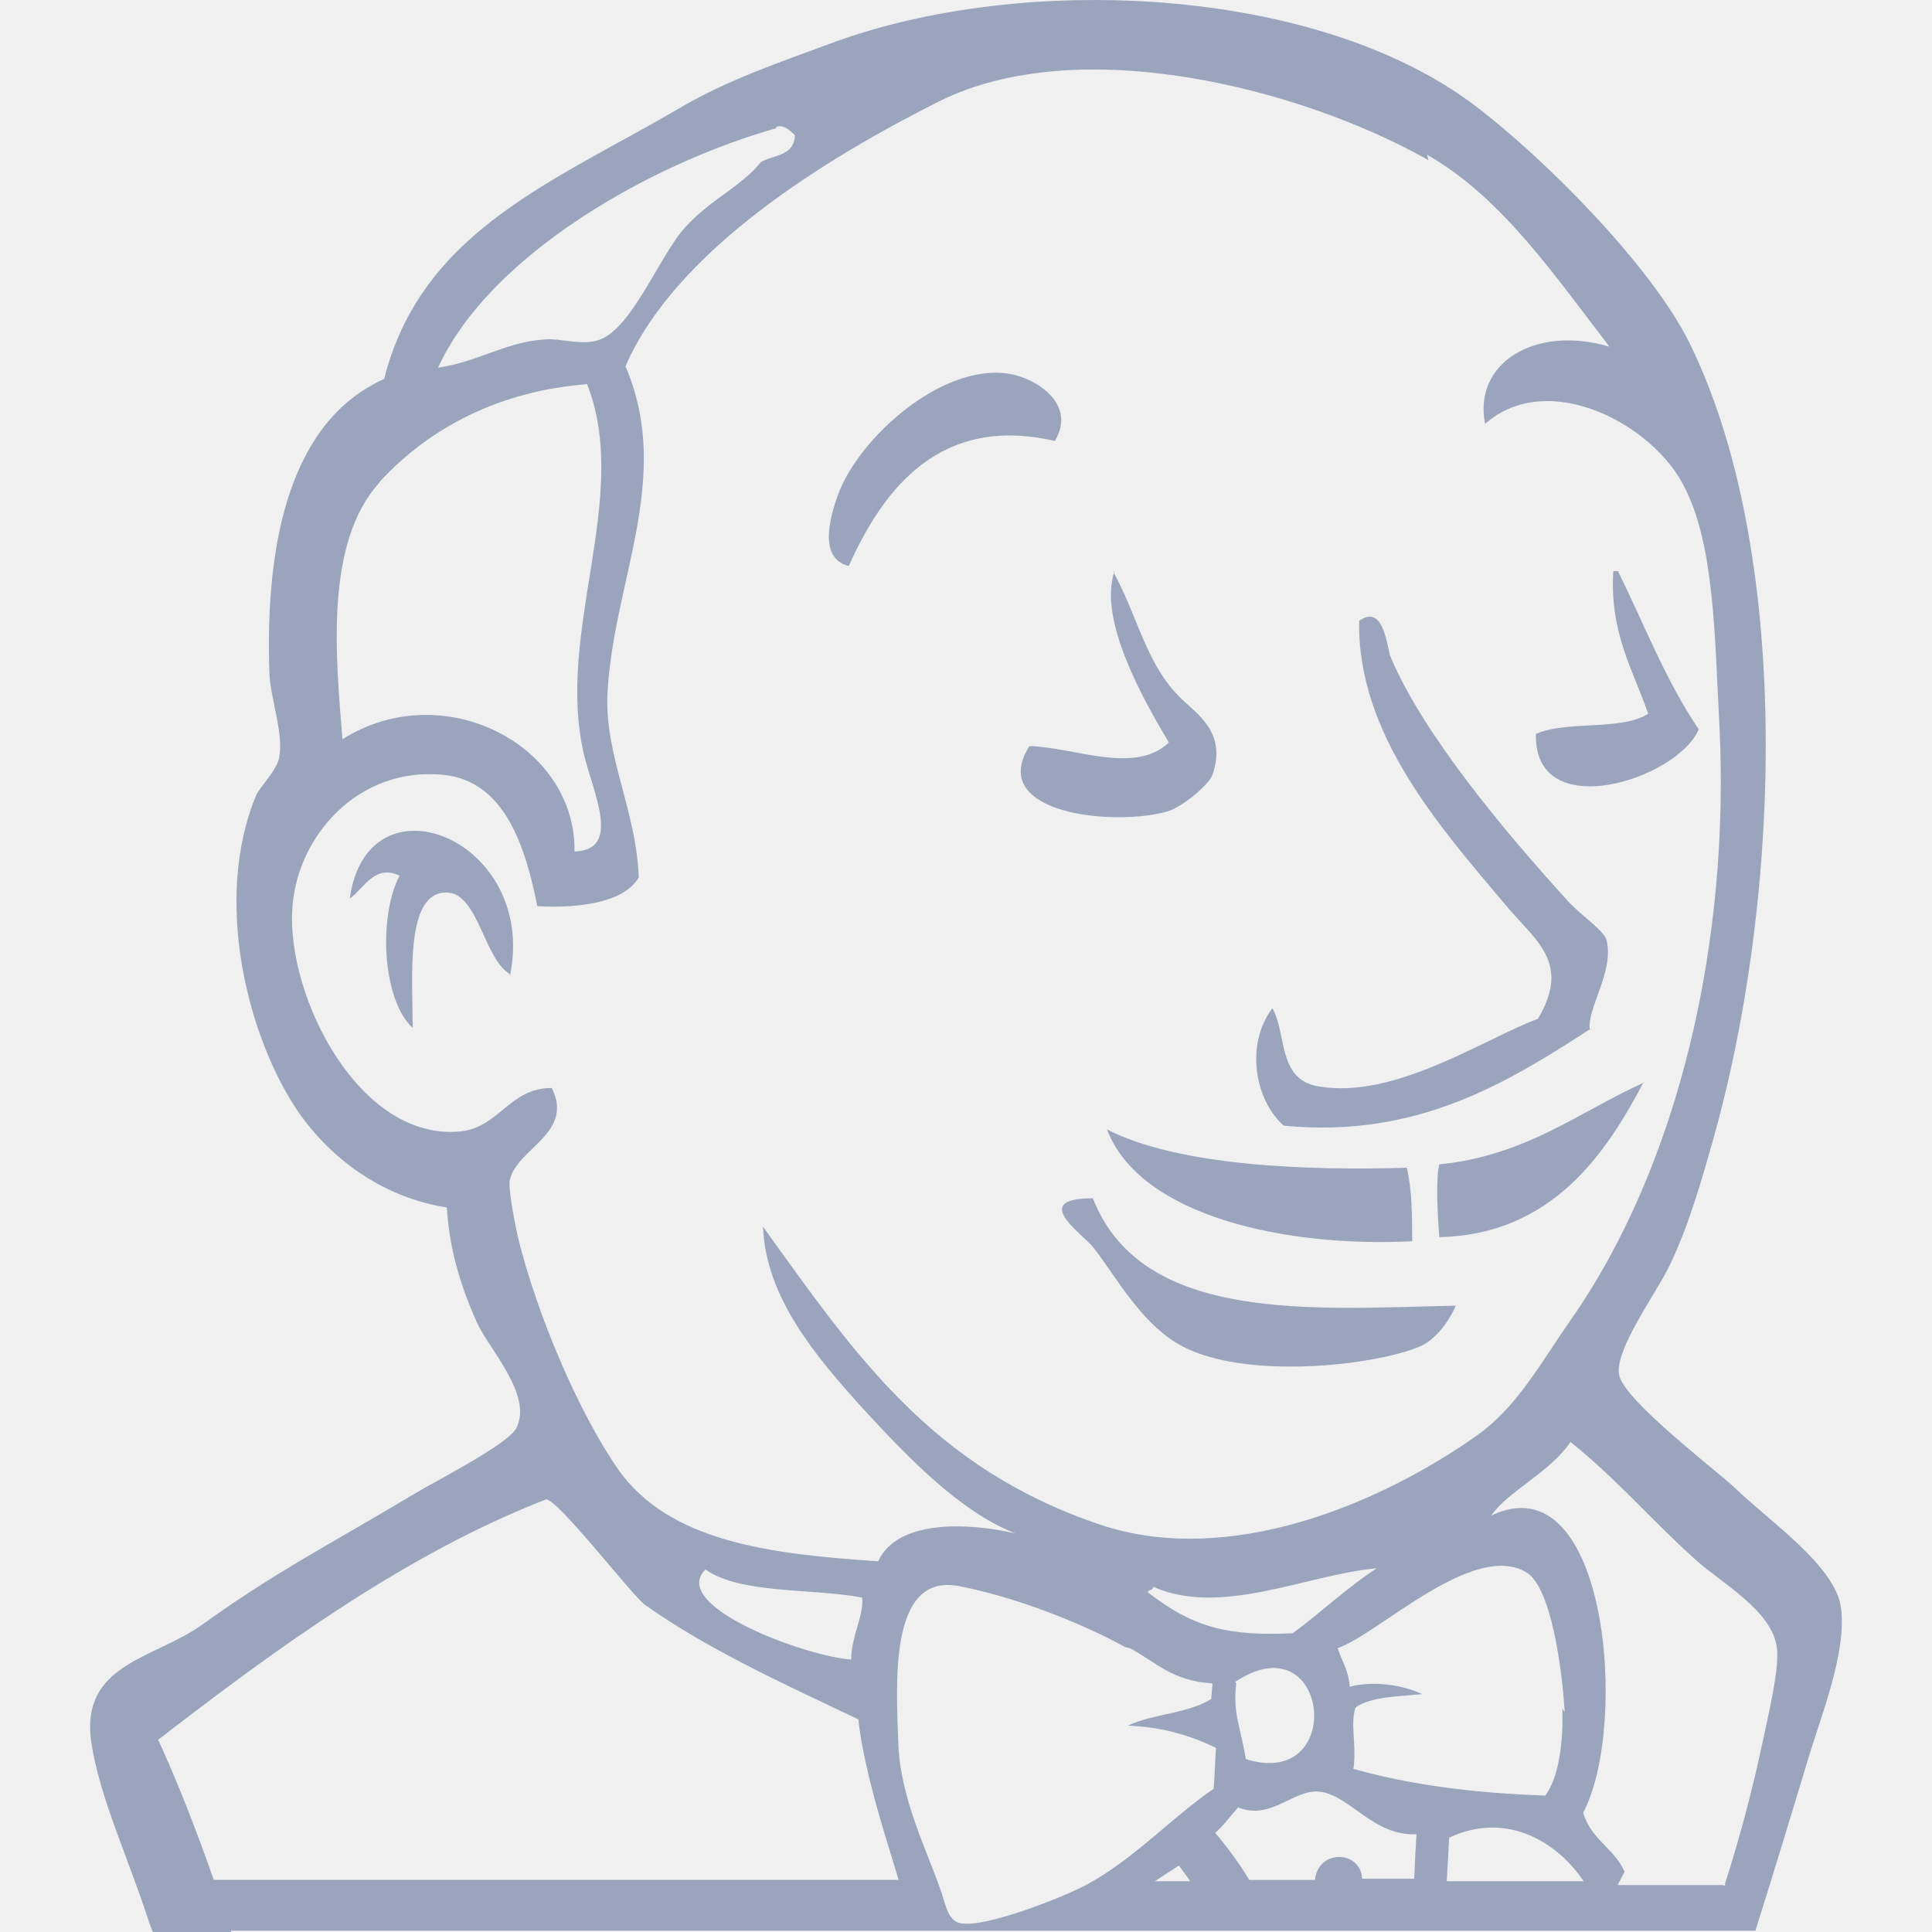
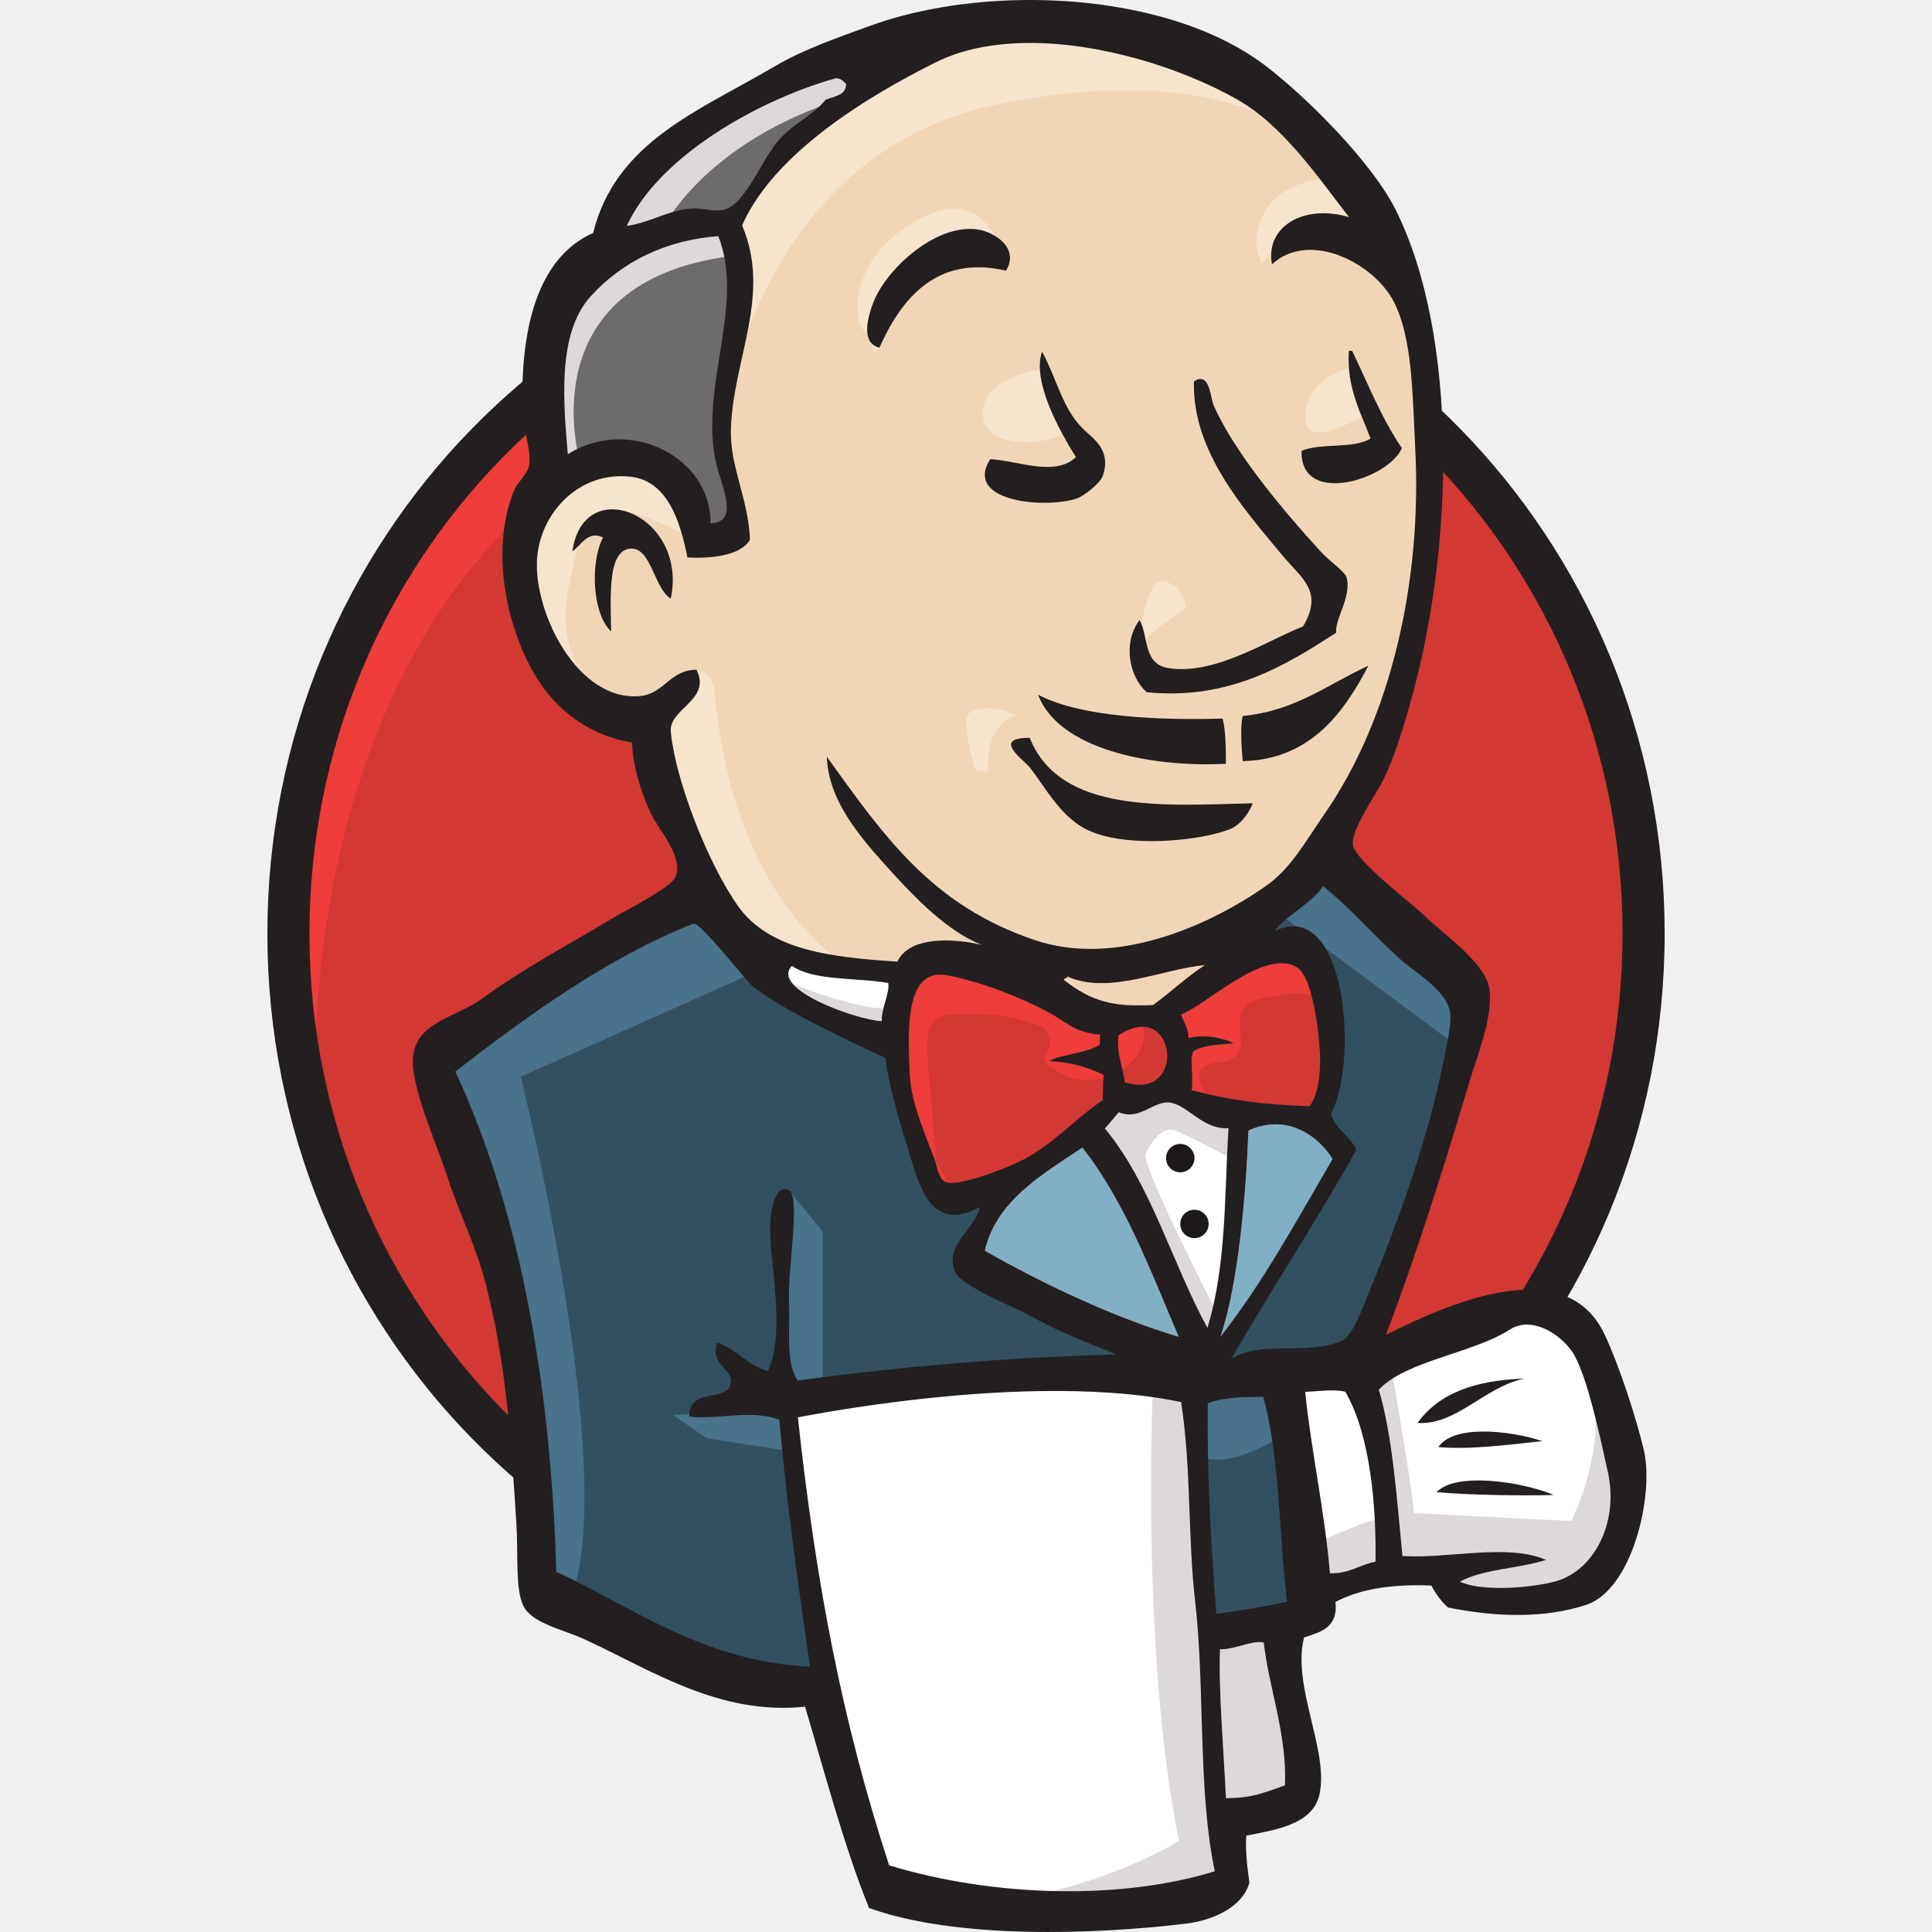
- <svg xmlns="http://www.w3.org/2000/svg" fill="#9aa4bd" role="img" viewBox="0 0 24 24">
-   <path d="M2.872 24h-.975a3.866 3.866 0 01-.07-.197c-.215-.666-.594-1.49-.692-2.154-.146-.984.78-1.039 1.374-1.465.915-.66 1.635-1.025 2.627-1.62.295-.179 1.182-.624 1.281-.829.201-.408-.345-.982-.49-1.3-.225-.507-.345-.937-.376-1.435-.824-.13-1.455-.627-1.844-1.185-.63-.925-1.066-2.635-.525-3.936.045-.103.254-.305.285-.463.06-.308-.105-.72-.12-1.048-.06-1.692.284-3.15 1.425-3.66.463-1.84 2.113-2.453 3.673-3.367.58-.342 1.224-.562 1.89-.807 2.372-.877 6.027-.712 7.994.783.836.633 2.176 1.97 2.656 2.939 1.262 2.555 1.17 6.825.287 9.934-.12.421-.29 1.032-.533 1.533-.168.35-.689 1.05-.625 1.36.064.314 1.19 1.17 1.432 1.395.434.422 1.26.975 1.324 1.5.07.557-.248 1.336-.41 1.875-.217.721-.436 1.441-.654 2.131H2.87zm11.104-3.54c-.545-.3-1.361-.622-2.065-.757-.87-.164-.78 1.188-.75 1.994.03.643.36 1.316.51 1.744.076.197.09.41.256.449.3.068 1.29-.326 1.575-.479.6-.328 1.064-.844 1.574-1.189.016-.17.016-.34.03-.508a2.648 2.648 0 00-1.095-.277c.314-.15.75-.15 1.035-.332l.016-.193c-.496-.03-.69-.254-1.021-.436zm7.454 2.935a17.78 17.78 0 00.465-1.752c.06-.287.215-.918.178-1.176-.059-.459-.684-.799-1.004-1.086-.584-.525-.95-.975-1.56-1.469-.249.375-.78.615-.983.914 1.447-.689 1.71 2.625 1.141 3.69.09.329.391.45.514.735l-.086.166h1.29c.013 0 .03 0 .044.014zm-6.634-.012c-.05-.074-.1-.135-.15-.209l-.301.195h.45zm2.77 0c.008-.209.018-.404.03-.598-.53.029-.825-.48-1.196-.527-.324-.045-.6.361-1.02.195-.095.105-.183.227-.284.316.154.18.295.375.424.584h.815c.014-.164.135-.285.3-.285.165 0 .284.121.284.27h.66zm2.116 0c-.314-.479-.947-.898-1.68-.555l-.03.541h1.71zm-8.51 0l-.104-.344c-.225-.72-.36-1.26-.405-1.68-.914-.436-1.875-.87-2.654-1.426-.15-.105-1.109-1.35-1.23-1.305-1.739.676-3.359 1.86-4.814 2.984.256.557.48 1.141.69 1.74h8.505zm8.265-2.113c-.029-.512-.164-1.56-.48-1.74-.66-.39-1.846.78-2.34.943.045.15.135.271.15.48.285-.074.645-.029.898.092-.299.03-.629.03-.824.164-.074.195.016.48-.029.764.69.197 1.5.303 2.385.332.164-.227.225-.645.211-1.082zm-4.08-.36c-.044.375.046.51.12.943 1.26.391 1.034-1.74-.135-.959zM8.76 19.5c-.45.457 1.27 1.082 1.814 1.115 0-.29.165-.564.135-.77-.65-.118-1.502-.042-1.945-.347zm5.565.215c0 .043-.061.03-.068.064.58.451 1.014.545 1.802.51.354-.262.67-.563 1.043-.807-.855.074-1.931.607-2.774.23zm3.42-17.726c-1.606-.906-4.35-1.591-6.076-.731-1.38.692-3.27 1.84-3.899 3.292.6 1.402-.166 2.686-.226 4.109-.018.757.36 1.42.391 2.242-.2.338-.825.38-1.26.356-.146-.729-.4-1.549-1.155-1.63-1.064-.116-1.845.764-1.89 1.683-.06 1.08.833 2.864 2.085 2.745.488-.046.608-.54 1.139-.54.285.57-.445.75-.523 1.154-.016.105.06.511.104.705.233.944.744 2.16 1.245 2.88.635.9 1.884 1.051 3.229 1.141.24-.525 1.125-.48 1.706-.346-.691-.27-1.336-.945-1.875-1.529-.615-.676-1.23-1.41-1.261-2.28 1.155 1.604 2.1 3 4.2 3.704 1.59.525 3.45-.254 4.664-1.109.51-.359.811-.93 1.17-1.439 1.35-1.936 1.98-4.71 1.846-7.394-.06-1.111-.06-2.221-.436-2.955-.389-.781-1.695-1.471-2.475-.781-.15-.764.63-1.23 1.545-.96-.66-.854-1.336-1.858-2.266-2.384zM13.58 14.896c.615 1.544 2.724 1.363 4.505 1.323-.084.194-.256.435-.465.515-.57.232-2.145.408-2.937-.012-.506-.27-.824-.873-1.102-1.227-.137-.172-.795-.608-.012-.609zm.164-.87c.893.464 2.52.517 3.731.48.066.267.066.593.068.913-1.55.08-3.386-.304-3.794-1.395h-.005zm6.675-.586c-.473.9-1.145 1.897-2.539 1.928-.023-.284-.045-.735 0-.904 1.064-.103 1.727-.646 2.543-1.017zm-.649-.667c-1.02.66-2.154 1.375-3.824 1.21-.351-.31-.485-1-.14-1.458.181.313.06.885.57.97.944.165 2.038-.579 2.73-.84.42-.713-.046-.976-.42-1.433-.782-.93-1.83-2.1-1.802-3.51.314-.224.346.346.391.45.404.96 1.424 2.175 2.174 3 .18.21.48.39.51.524.092.39-.254.854-.209 1.11zm-13.439-.675c-.314-.184-.393-.99-.768-1.01-.535-.03-.438 1.05-.436 1.68-.37-.33-.435-1.365-.164-1.89-.308-.15-.445.164-.618.284.22-1.59 2.34-.734 1.99.96zM4.713 5.995c-.685.756-.54 2.174-.459 3.188 1.244-.785 2.898.06 2.883 1.394.595-.016.223-.744.115-1.215-.353-1.528.592-3.187.041-4.59-1.064.084-1.939.52-2.578 1.215zm9.12 1.113c.307.562.404 1.148.84 1.57.195.19.574.424.387.95-.045.121-.365.391-.551.45-.674.195-2.254.03-1.721-.81.563.015 1.314.36 1.732-.045-.314-.524-.885-1.53-.674-2.13zm6.198-.013h.068c.33.668.6 1.375 1.004 1.965-.27.628-2.053 1.19-2.023.057.39-.17 1.05-.035 1.395-.25-.193-.556-.48-1.006-.434-1.771zm-6.927-1.617c-1.422-.33-2.131.592-2.56 1.553-.384-.094-.231-.615-.135-.883.255-.701 1.28-1.633 2.119-1.506.359.057.848.386.576.834zM9.642 1.593c-1.56.44-3.56 1.574-4.2 2.974.495-.07.84-.321 1.33-.351.186-.016.428.074.641.015.424-.104.78-1.065 1.102-1.41.31-.345.685-.496.94-.81.167-.09.409-.074.42-.33-.073-.075-.15-.135-.232-.105v.017z" />
+ <svg xmlns="http://www.w3.org/2000/svg" viewBox="0 0 128 128">
+   <path fill="#d33833" d="M108.893 61.68c0 25.36-20.099 45.918-44.892 45.918-24.794 0-44.893-20.558-44.893-45.918s20.1-45.92 44.893-45.92 44.892 20.56 44.892 45.92" />
+   <path fill="#ef3d3a" d="M20.938 73.052S17.688 25.167 61.81 23.8l-3.078-5.13-23.943 8.037-6.84 7.867-5.986 11.459-3.42 13.339 1.025 8.893" />
+   <path fill="#231f20" d="M33.253 30.355c-7.876 8.06-12.75 19.186-12.75 31.496 0 12.307 4.874 23.436 12.75 31.494 7.88 8.057 18.74 13.03 30.747 13.03 12.007 0 22.867-4.973 30.747-13.03 7.876-8.058 12.751-19.187 12.751-31.494 0-12.31-4.875-23.437-12.751-31.496C86.867 22.3 76.007 17.327 64 17.326c-12.006.001-22.867 4.973-30.747 13.03zM31.26 95.294c-8.37-8.561-13.546-20.392-13.546-33.443 0-13.053 5.176-24.883 13.546-33.444 8.37-8.563 19.954-13.87 32.74-13.869 12.788-.002 24.374 5.306 32.741 13.869 8.372 8.561 13.548 20.392 13.547 33.444 0 13.05-5.175 24.882-13.547 33.443-8.367 8.562-19.953 13.87-32.74 13.87-12.787 0-24.372-5.308-32.74-13.87" />
+   <path fill="#f0d6b7" d="m82.898 61.934-6.841 1.026-9.235 1.026-5.986.171-5.815-.17-4.446-1.369-3.934-4.275-3.078-8.722-.684-1.881-4.105-1.368-2.394-3.934-1.71-5.644 1.881-4.96 4.446-1.538 3.592 1.71 1.71 3.762 2.053-.342.683-.855-.683-3.933-.172-4.96 1.026-6.84-.04-3.908 3.119-4.985 5.472-3.934 9.578-4.104 10.603 1.539 9.235 6.67 4.276 6.84 2.736 4.96.684 12.313-2.053 10.604-3.762 9.405-3.591 4.96" />
+   <path fill="#335061" d="m88.027 56.975-4.103 4.105v15.904l-3.58 14.66-1.721.047 1.367 16.418 6.498-.855L84.95 91.52l-2.902.079 7.863-.422s3.932-9.919 3.932-10.432c0-.513 3.422-14.365 3.422-14.365l-7.698-8.037-1.539-1.37zm-41.215 2.564-4.275 1.711-13.682 9.406.856 2.737 3.934 11.628 1.709 19.327 1.197 2.05 17.101 5.817 1.028-1.2-2.053-14.365v-4.103l24.455-1.027 1.88-1.026-14.876-7.012 2.736-5.3-3.933 1.367-1.54-1.881-2.052-8.893-1.711-.513-3.762-1.198-3.25-2.906-3.761-4.619z" />
+   <path fill="#6d6b6d" d="m36.551 31.835 4.446-1.54 3.592 1.711 1.71 3.762 2.053-.342.513-2.052-1.026-3.933 1.026-9.407-.856-5.13 3.079-3.592 6.67-5.301-1.882-2.565-9.406 4.617-3.933 3.079-2.224 4.788-3.42 4.617-1.026 5.473.684 5.815" />
+   <path fill="#dcd9d8" d="M59.445 4.021c-1.172-.012-2.543.108-2.543.108L45.787 8.406l-4.277 4.276-1.881 3.42 3.934-.342s2.565-6.328 12.826-9.406c6.413-1.924 5.01-2.312 3.056-2.333zM48.01 14.904l-9.406 2.223-2.737 8.893.684 5.814 1.88-1.195s-3.591-11.974 10.09-13.684l-.511-2.05z" />
+   <path fill="#f7e4cd" d="M69.986.475a11.318 11.318 0 0 0-3.85.748c-10.26 3.933-17.785 11.115-17.615 15.732.292 7.864.172 7.87.172 7.87S51.601 9.774 66.31 6.866c12.108-2.393 18.468.512 20.863 3.248 0 0-8.25-9.82-17.186-9.64zm18.328 11.35c-.545-.003-4.913.108-5.074 4.277 0 0 0 .683.342 1.367 0 0 3.934-4.447 6.328-2.053l-1.539-3.59s-.02-.002-.057-.002zm-25.185 2.01c-.84.02-1.876.371-3.149 1.24-3.762 2.565-3.42 6.157-2.736 6.841.684.684.499 2.06 1.02 1.115.52-.945.349-4.022 2.23-4.877 1.881-.855 4.966-1.812 6.16-.222 0 0-.522-4.166-3.525-4.096zm26.437 10.476s-2.818.594-3.078 3.078c-.26 2.483 3.079.512 3.592.341l-.514-3.42zm-20.693.171s-3.762.513-3.762 2.907 4.276 2.223 5.473 1.197l-1.711-4.104zM38.432 30.64 34.5 34.742l.684 5.131 2.05 5.3 2.225.686c-3.25-3.933-1.711-6.671-1.027-10.433.683-3.763 7.183.172 7.183.172l-.172-2.567-2.564-2.05-4.447-.342zm38.609 7.847c-1.126-.05-1.556 3.635-1.648 4.586.31-.92 3.171-2.77 3.171-2.77s0-1.396-1.396-1.794a.549.549 0 0 0-.127-.022zm-1.648 4.586a.394.394 0 0 0-.02.221s.006-.08.02-.22zm-29.248 1.301-2.24 2.17.513 7.525 5.473 8.551s6.143 1.386 5.472.856c-7.353-5.815-7.866-16.59-8.037-17.788-.17-1.196-1.181-1.314-1.181-1.314zm19.244 2.549c-.675.01-1.122.228-1.248.396-.427.57.457 3.672.457 3.672l.855.172c-.17-3.421 1.881-3.764 1.881-3.764-.758-.364-1.42-.484-1.945-.476z" />
+   <path fill="#49728b" d="m45.615 59.37-16.76 11.286 1.881 5.303 4.448 19.152.17 10.092 2.394.854c3.42-8.21-3.248-34.717-3.248-34.717l16.074-7.182-4.959-4.789zm6.614 19.448-.458 1.073s-.341 3.078-.341 3.933c0 .856.341 8.04.341 8.04h2.737V81.601l-2.28-2.784zm.056 14.584-7.695.342 2.222 1.54 5.473.855v-2.737zm35.742-36.427-3.248 3.591L96.75 69.46l.342-4.104-9.065-8.38zm-3.42 33.52-5.984 1.196.854 4.79c2.223 1.026 5.986-1.711 5.986-1.711l-.856-4.276z" />
+   <path fill="#fff" d="M50.574 62.62v1.538l2.174 2.395 6.84 3.078.172-5.129-4.739-.516-4.447-1.367zm50.059 24.284-5.473 1.711-5.25 2.563-2.789-.51-2.172.853 1.832 14.368 6.668-1.883 12.656-.684 1.881-5.814-3.42-10.09-3.933-.514zm-22.01 4.787-9.97.002-16.026.854.291 7.869 1.762 10.6 3.54 14.369 7.866 1.709 12.998-1.026.17-2.566-1.54-13.852.909-17.959zm1.317-1.366-3.763-9.577-3.934-5.644s.855-2.394 2.053-2.394h3.933l3.762 1.368-.341 6.328-1.71 9.92" />
+   <path fill="#dcd9d8" d="m52.115 65.014-.513.685 2.908 2.051 4.787 1.025-.17-2.05c-1.71.513-7.012-1.711-7.012-1.711zm23.77 7.353-3.932.512 6.67 15.734 1.367.172.684-1.71s-4.79-9.236-4.79-10.604c0 0 .856-2.052 2.053-1.54 1.198.514 3.764 1.882 3.764 1.882v-3.249l-5.816-1.197zm16.248 17.957-2.223.854 1.881 9.406c-.684-.171-5.13 1.883-5.13 1.883l.51 2.736 1.884-.685 5.984-.854 1.711 2.223 5.13.17 3.079-.684 2.736-4.103-.172-3.08-1.88-5.473c.513 4.104-1.54 8.039-1.54 8.039-.855 0-10.431-.514-10.431-.514 0-1.026-1.54-9.918-1.54-9.918zm-13.17.17-2.565 1.027s-.854 17.787 1.711 30.442c0 0-5.13 3.249-12.656 4.103l14.365-.513 1.711-1.026-2.052-28.047-.514-5.986zm4.47 18.297c-.736.004-1.83.526-2.603.475-.113 2.701.266 7.033.393 9.867 1.796.002 2.565-.392 3.906-.844.151-3.335-1.057-6.422-1.404-9.467a1.105 1.105 0 0 0-.291-.031z" />
+   <path fill="#d33833" d="M84.777 63.818c-2.192.102-5.148 2.897-6.525 3.387.178.512.47.917.492 1.57.965-.238 2.14-.075 2.977.336-.968.108-2.038.102-2.678.563-.235.677.055 1.6-.102 2.54 2.296.648 4.919.994 7.82 1.079.566-.733.758-2.133.69-3.518-.08-1.67-.519-5.104-1.55-5.705-.34-.197-.718-.27-1.124-.252zm-22.535.748c-2.324.05-2.082 4.108-1.969 6.592.095 2.098 1.188 4.318 1.66 5.713.224.65.274 1.342.83 1.47.984.23 4.23-1.067 5.155-1.571 1.955-1.066 3.473-2.76 5.133-3.897l.062-1.658c-.998-.498-2.15-.852-3.617-.916.995-.5 2.457-.493 3.363-1.088l.026-.662c-1.654-.127-2.285-.864-3.375-1.461-1.784-.974-4.464-2.037-6.768-2.477a2.4 2.4 0 0 0-.5-.045zm13.43 3.457c-.442.004-.969.171-1.57.573-.114 1.259.18 1.67.433 3.115 3.493 1.093 3.525-3.704 1.137-3.688z" />
+   <path fill="#ef3d3a" d="m84.557 62.621-6.498 3.762-.344 1.88v3.762l2.394.856s-1.197-1.71-.341-2.223c.855-.513 1.711 0 2.224-.855.513-.856 0-1.369.17-2.395.171-1.026 1.026-1.196 1.881-1.367.855-.17 3.25-.513 3.592.342l-1.026-3.078zm-21.536 1.03c-.847-.018-1.619.122-2.185.507-4.021 2.735-.78 9.056 1.19 12.774a551.56 551.56 0 0 0-.538-6.409c-.362-3.98.957-3.285 4.408-3.285.528 0 3.245.628 3.44 1.026.933 1.905-1.56 1.481 1.074 2.918 2.224 1.212 6.152-.737 5.254-3.432-.503-.6-2.62-.187-3.379-.58l-4.008-2.078c-1.168-.607-3.392-1.403-5.256-1.442Zm-.996 13.28c.042.532.086 1.063.127 1.594l.612-.183c-.204-.405-.46-.883-.739-1.41z" />
+   <path fill="#231f20" d="M67.565.006c-3.59.068-7.101.665-10.027 1.742-2.175.8-4.282 1.516-6.192 2.638-5.111 3-10.537 5.008-12.052 11.047-3.734 1.672-4.86 6.451-4.672 11.997.036 1.081.623 2.432.42 3.449-.104.516-.804 1.177-.944 1.513-1.79 4.267-.355 9.876 1.713 12.909 1.25 1.832 3.32 3.457 6.05 3.888.109 1.635.502 3.042 1.257 4.699.478 1.048 2.263 2.932 1.606 4.269-.33.674-3.237 2.137-4.201 2.716-3.255 1.952-5.614 3.149-8.619 5.312-1.944 1.4-4.985 1.58-4.505 4.808.323 2.178 1.563 4.878 2.272 7.062.768 2.357 1.868 4.516 2.5 6.962 1.405 5.451 1.698 10.587 2.04 15.911.134 2.085-.088 4.291.453 5.442.558 1.19 2.626 1.57 4.12 2.264 4.315 1.995 8.893 5.042 14.552 4.437 1.349 4.536 2.624 9.367 4.243 13.34 5.803 2.086 14.964 1.76 20.997 1.035 1.834-.222 3.769-1.127 4.2-2.717-.129-.98-.272-1.95-.21-3.109 1.886-.39 4.453-.712 4.868-2.8.582-2.928-1.849-7.123-1.038-10.336 1.092-.354 2.258-.631 2.084-2.355 1.84-.958 4.023-1.172 6.353-1.082.3.58.727 1.138 1.111 1.457 3.264.656 6.425.71 9.135-.174 3.067-1.002 4.53-7.275 3.829-10.26-.498-2.115-1.624-5.58-2.584-7.628-2.601-5.56-10.353-2.07-14.502-.008 2.013-5.295 3.744-10.785 5.52-16.725.53-1.78 1.578-4.303 1.343-6.147-.22-1.734-2.924-3.556-4.347-4.93-.791-.762-4.479-3.562-4.693-4.61-.207-1.014 1.504-3.311 2.054-4.46.79-1.644 1.356-3.656 1.745-5.025 2.9-10.196 3.195-24.204-.951-32.586-1.57-3.175-5.96-7.56-8.705-9.637C79.74 1.254 73.546-.106 67.565.006Zm.478 2.84C72.89 2.799 78.28 4.509 81.93 6.568c3.05 1.72 5.3 5.048 7.446 7.817-3.009-.893-5.57.642-5.103 3.124 2.519-2.309 6.822-.025 8.095 2.528 1.217 2.44 1.209 6.057 1.396 9.685.453 8.798-1.61 17.875-6.031 24.234-1.182 1.698-2.174 3.554-3.836 4.723-4.006 2.813-10.095 5.363-15.309 3.614-6.89-2.312-10.02-6.903-13.81-12.16.103 2.888 2.134 5.258 4.14 7.467 1.745 1.925 3.851 4.1 6.117 4.998-1.89-.444-4.792-.583-5.58 1.114-4.41-.293-8.508-.744-10.594-3.733-1.644-2.356-3.314-6.363-4.063-9.458-.153-.636-.415-1.99-.351-2.337.246-1.343 2.638-1.933 1.697-3.81-1.736-.016-2.127 1.58-3.72 1.738-4.125.408-7.035-5.467-6.848-9.012.159-3.014 2.707-5.898 6.192-5.517 2.463.27 3.3 2.958 3.778 5.35 1.42.076 3.471-.061 4.143-1.169-.097-2.703-1.352-4.871-1.266-7.355.162-4.668 2.705-8.88.743-13.478 2.1-4.764 8.261-8.524 12.818-10.797 1.765-.88 3.856-1.264 6.06-1.286zM55.505 5.192c.198.032.38.186.556.374-.03.811-.83.794-1.37 1.054-.84 1.033-2.068 1.516-3.09 2.648-1.049 1.16-2.222 4.276-3.612 4.62-.697.174-1.493-.12-2.1-.08-1.605.101-2.735.923-4.363 1.159 2.102-4.595 8.659-8.313 13.774-9.762a.468.468 0 0 1 .205-.013zm8.74 9.973c-2.637.003-5.64 2.822-6.423 4.973-.318.874-.82 2.59.441 2.895 1.413-3.149 3.729-6.185 8.39-5.1.895-1.471-.705-2.552-1.887-2.73a3.477 3.477 0 0 0-.522-.038zm-16.656.48c1.802 4.586-1.293 10.036-.14 15.051.353 1.536 1.574 3.92-.376 3.972.051-4.37-5.37-7.143-9.455-4.574-.273-3.314-.746-7.973 1.514-10.459 2.085-2.296 4.959-3.725 8.457-3.99zm41.776 7.597c-.149 2.517.786 4.032 1.435 5.812-1.122.706-3.305.266-4.57.819-.09 3.723 5.76 1.888 6.65-.185-1.33-1.932-2.241-4.25-3.295-6.437l-.22-.01zm-20.325.057c-.692 1.964 1.188 5.298 2.242 6.984-1.373 1.333-3.842.226-5.679.14-1.753 2.769 3.423 3.29 5.644 2.634.608-.179 1.66-1.09 1.805-1.5.617-1.733-.627-2.493-1.267-3.117-1.42-1.384-1.746-3.31-2.745-5.141zm10.549 1.81c-.134-.018-.295.03-.488.17-.125 4.616 3.305 8.437 5.863 11.52 1.25 1.505 2.756 2.365 1.369 4.703-2.236.85-5.855 3.285-8.964 2.753-1.65-.282-1.278-2.155-1.87-3.173-1.138 1.497-.692 3.762.48 4.78 5.479.542 9.208-1.794 12.552-3.943-.133-.842 1.012-2.36.694-3.626-.11-.436-1.102-1.068-1.704-1.727-2.453-2.675-5.814-6.672-7.15-9.798-.12-.28-.201-1.583-.782-1.66zm-38.98 8.635c-1.267-.02-2.415.815-2.686 2.783.562-.368 1.015-1.415 2.028-.917-.89 1.737-.676 5.12.535 6.22-.007-2.062-.328-5.587 1.43-5.48 1.231.074 1.48 2.71 2.528 3.308.723-3.478-1.722-5.882-3.835-5.914zm50.051 10.36c-2.673 1.22-4.83 2.997-8.322 3.332-.169.577-.097 2.033-.004 2.99 4.567-.095 6.77-3.358 8.326-6.321zm-21.884 1.921c1.335 3.573 7.353 4.833 12.443 4.579-.008-1.058-.003-2.13-.215-2.998-3.96.116-9.315-.049-12.228-1.58zm-.553 2.858c-2.573.003-.403 1.434.033 1.994.902 1.16 1.96 3.139 3.608 4.015 2.598 1.38 7.758.801 9.63.04.692-.28 1.25-1.057 1.507-1.713-5.84.14-12.763.722-14.778-4.336zm19.436 9.83c2 1.611 3.208 3.127 5.126 4.85 1.04.933 3.088 2.051 3.295 3.56.115.842-.401 2.905-.591 3.852-.84 4.154-2.73 9.642-4.53 13.995-.654 1.582-1.28 3.56-2.143 3.902-2.364.936-5.233-.091-7.242 1.16 2.7-4.685 5.64-9.111 8.286-13.852-.403-.94-1.391-1.341-1.678-2.388 1.858-3.509 1.004-14.403-3.738-12.103.663-.974 2.404-1.778 3.215-2.976zm-41.724 2.48c.431-.17 3.577 3.923 4.042 4.255 2.55 1.81 5.716 3.24 8.677 4.653.181 1.359.6 3.12 1.338 5.476.813 2.602 1.484 6.274 4.922 4.398-.327 1.486-2.237 2.408-1.71 4.141.33 1.087 3.94 2.43 5.084 3.076 2.111 1.19 4.037 1.848 5.659 2.544-7.37.202-14.291.802-21.102 1.729-.816-1.264-.487-3.212-.573-5.225-.094-2.186.815-7.114-.044-7.42-.971-.345-1.153 1.623-1.188 2.057-.182 2.308 1.099 7.195-.164 9.958-1.382-.391-2.063-1.43-3.358-1.902-.508 1.6 1.052 1.677.892 2.693-.212 1.343-2.757.22-2.743 2.217 1.657.266 4.199-.515 5.97.232.463 5.433 1.207 10.581 2.022 16.352-7.048-.366-11.61-3.868-16.805-6.297-.323-11.49-2.154-23.41-6.688-33.14 4.756-3.67 10.078-7.552 15.77-9.796zm39.082 2.626c.316.015.613.094.884.252 1.032.602 1.471 4.036 1.551 5.706.067 1.385-.126 2.783-.69 3.517-2.902-.085-5.524-.43-7.82-1.078.157-.94-.135-1.865.1-2.543.639-.46 1.711-.452 2.678-.56-.836-.412-2.01-.575-2.975-.337-.023-.654-.316-1.058-.493-1.57 1.427-.509 4.554-3.496 6.765-3.387zm-5.2.127c-1.218.794-2.255 1.787-3.424 2.635-2.593.129-4.008-.179-5.913-1.668.03-.12.222-.066.23-.213 2.775 1.237 6.304-.504 9.106-.754zm-27.347.049c1.447 1.005 4.247.757 6.378 1.131.11.683-.442 1.58-.432 2.531-1.793-.11-7.427-2.16-5.946-3.662zm9.772.573c.155-.004.321.011.5.045 2.304.44 4.984 1.502 6.768 2.477 1.09.596 1.721 1.332 3.375 1.46-.007.22-.017.44-.025.662-.906.595-2.369.588-3.363 1.088 1.466.064 2.62.417 3.618.915l-.065 1.659c-1.661 1.137-3.178 2.83-5.133 3.896-.925.504-4.17 1.802-5.153 1.572-.557-.129-.607-.82-.83-1.47-.473-1.395-1.564-3.614-1.66-5.712-.113-2.485-.356-6.545 1.968-6.592zm13.294 3.463c.137-.011.267-.007.39.011 2.126.313 1.972 4.722-1.392 3.67-.253-1.444-.546-1.856-.433-3.115.542-.361 1.022-.533 1.435-.566zm1.936 5.014c1.218.13 2.182 1.81 3.92 1.7-.279 4.532-.133 9.08-1.398 13.232-2.357-4.322-3.744-9.54-6.795-13.217.322-.342.61-.721.926-1.071 1.382.578 2.284-.758 3.347-.644zm7.008 1.442c1.678-.013 3.052 1.084 3.807 2.297-2.364 4.05-4.626 8.208-7.43 11.78 1.175-3.458 1.679-9.245 1.857-13.657a4.222 4.222 0 0 1 1.766-.42zM71.71 76.03c2.8 3.554 4.504 8.125 6.38 12.537-4.432-1.336-8.96-3.504-12.844-5.702.762-3.304 3.75-5.016 6.464-6.835zm29.511 11.728c1.217.03 2.426 1.018 2.955 1.819.956 1.444 1.849 5.695 2.35 7.952.747 3.359-.932 6.629-3.603 7.277v.001c-1.944.472-4.926.596-6.199-.019 1.558-.851 3.899-.856 5.702-1.44-2.583-1.112-6.405-.064-9.511-.258-.375-3.835-.658-7.993-1.567-11.02 1.813-1.927 6.193-2.39 8.68-3.981a2.077 2.077 0 0 1 1.193-.331zm-.211 3.578c-3.183.094-5.67.937-7.09 2.938 2.583.165 4.443-2.408 7.09-2.938zm-12.54.785c.225.01.447.035.66.083 1.692 2.91 2.056 7.749 2 11.261-1.055.204-1.74.808-3.02.768-.327-4.001-1.256-8.208-1.638-12.02.61-.012 1.32-.12 1.997-.092zm-19.603.043c3.34-.054 6.58.142 9.385.726.685 4.453.43 8.845.93 13.21.662 5.808.166 12.434 1.3 17.876-6.173 1.913-14.59 1.728-21.574-.392-3.147-9.643-4.863-18.796-6.047-29.685 4.587-.858 10.437-1.645 16.006-1.735zm14.824.384c1.103 3.987 1.037 9.06 1.579 13.567-1.668.366-2.888.545-4.683.815-.357-4.682-.63-9.295-.566-13.971 1.272-.426 2.394-.4 3.67-.411zm14.486 2.296c-1.26.016-2.394.29-2.88 1.032 2.19.18 4.722-.17 6.88-.398-.984-.34-2.572-.653-4-.634zm-.361 3.24c-1.128.014-2.123.228-2.634.777 2.304.193 5.318.241 7.743.189-.983-.458-3.23-.99-5.11-.966zM83.098 108.82c.236-.037.45-.045.627.002.348 3.045 1.555 6.131 1.404 9.466-1.34.452-2.11.848-3.907.845-.126-2.834-.506-7.166-.392-9.868.662.044 1.561-.334 2.268-.445z" />
+   <path fill="#81b0c4" d="M84.48 74.486a4.225 4.225 0 0 0-1.767.42c-.178 4.412-.68 10.199-1.856 13.656 2.805-3.571 5.066-7.73 7.43-11.779-.756-1.213-2.129-2.31-3.807-2.297zM71.71 76.03c-2.714 1.82-5.7 3.532-6.463 6.836 3.884 2.198 8.412 4.365 12.844 5.701-1.876-4.41-3.58-8.982-6.381-12.537z" />
+   <path fill="#f0d6b7" d="M79.817 63.945c-1.218.795-2.255 1.787-3.424 2.636-2.593.128-4.008-.18-5.913-1.669.031-.12.223-.066.23-.213 2.775 1.237 6.304-.504 9.107-.754" />
+   <path fill="#1d1919" d="M79.135 76.728a.94.94 0 1 1-1.881 0 .94.94 0 0 1 1.881 0m.941 4.361a.94.94 0 1 1-1.882 0 .94.94 0 0 1 1.882 0" />
</svg>
